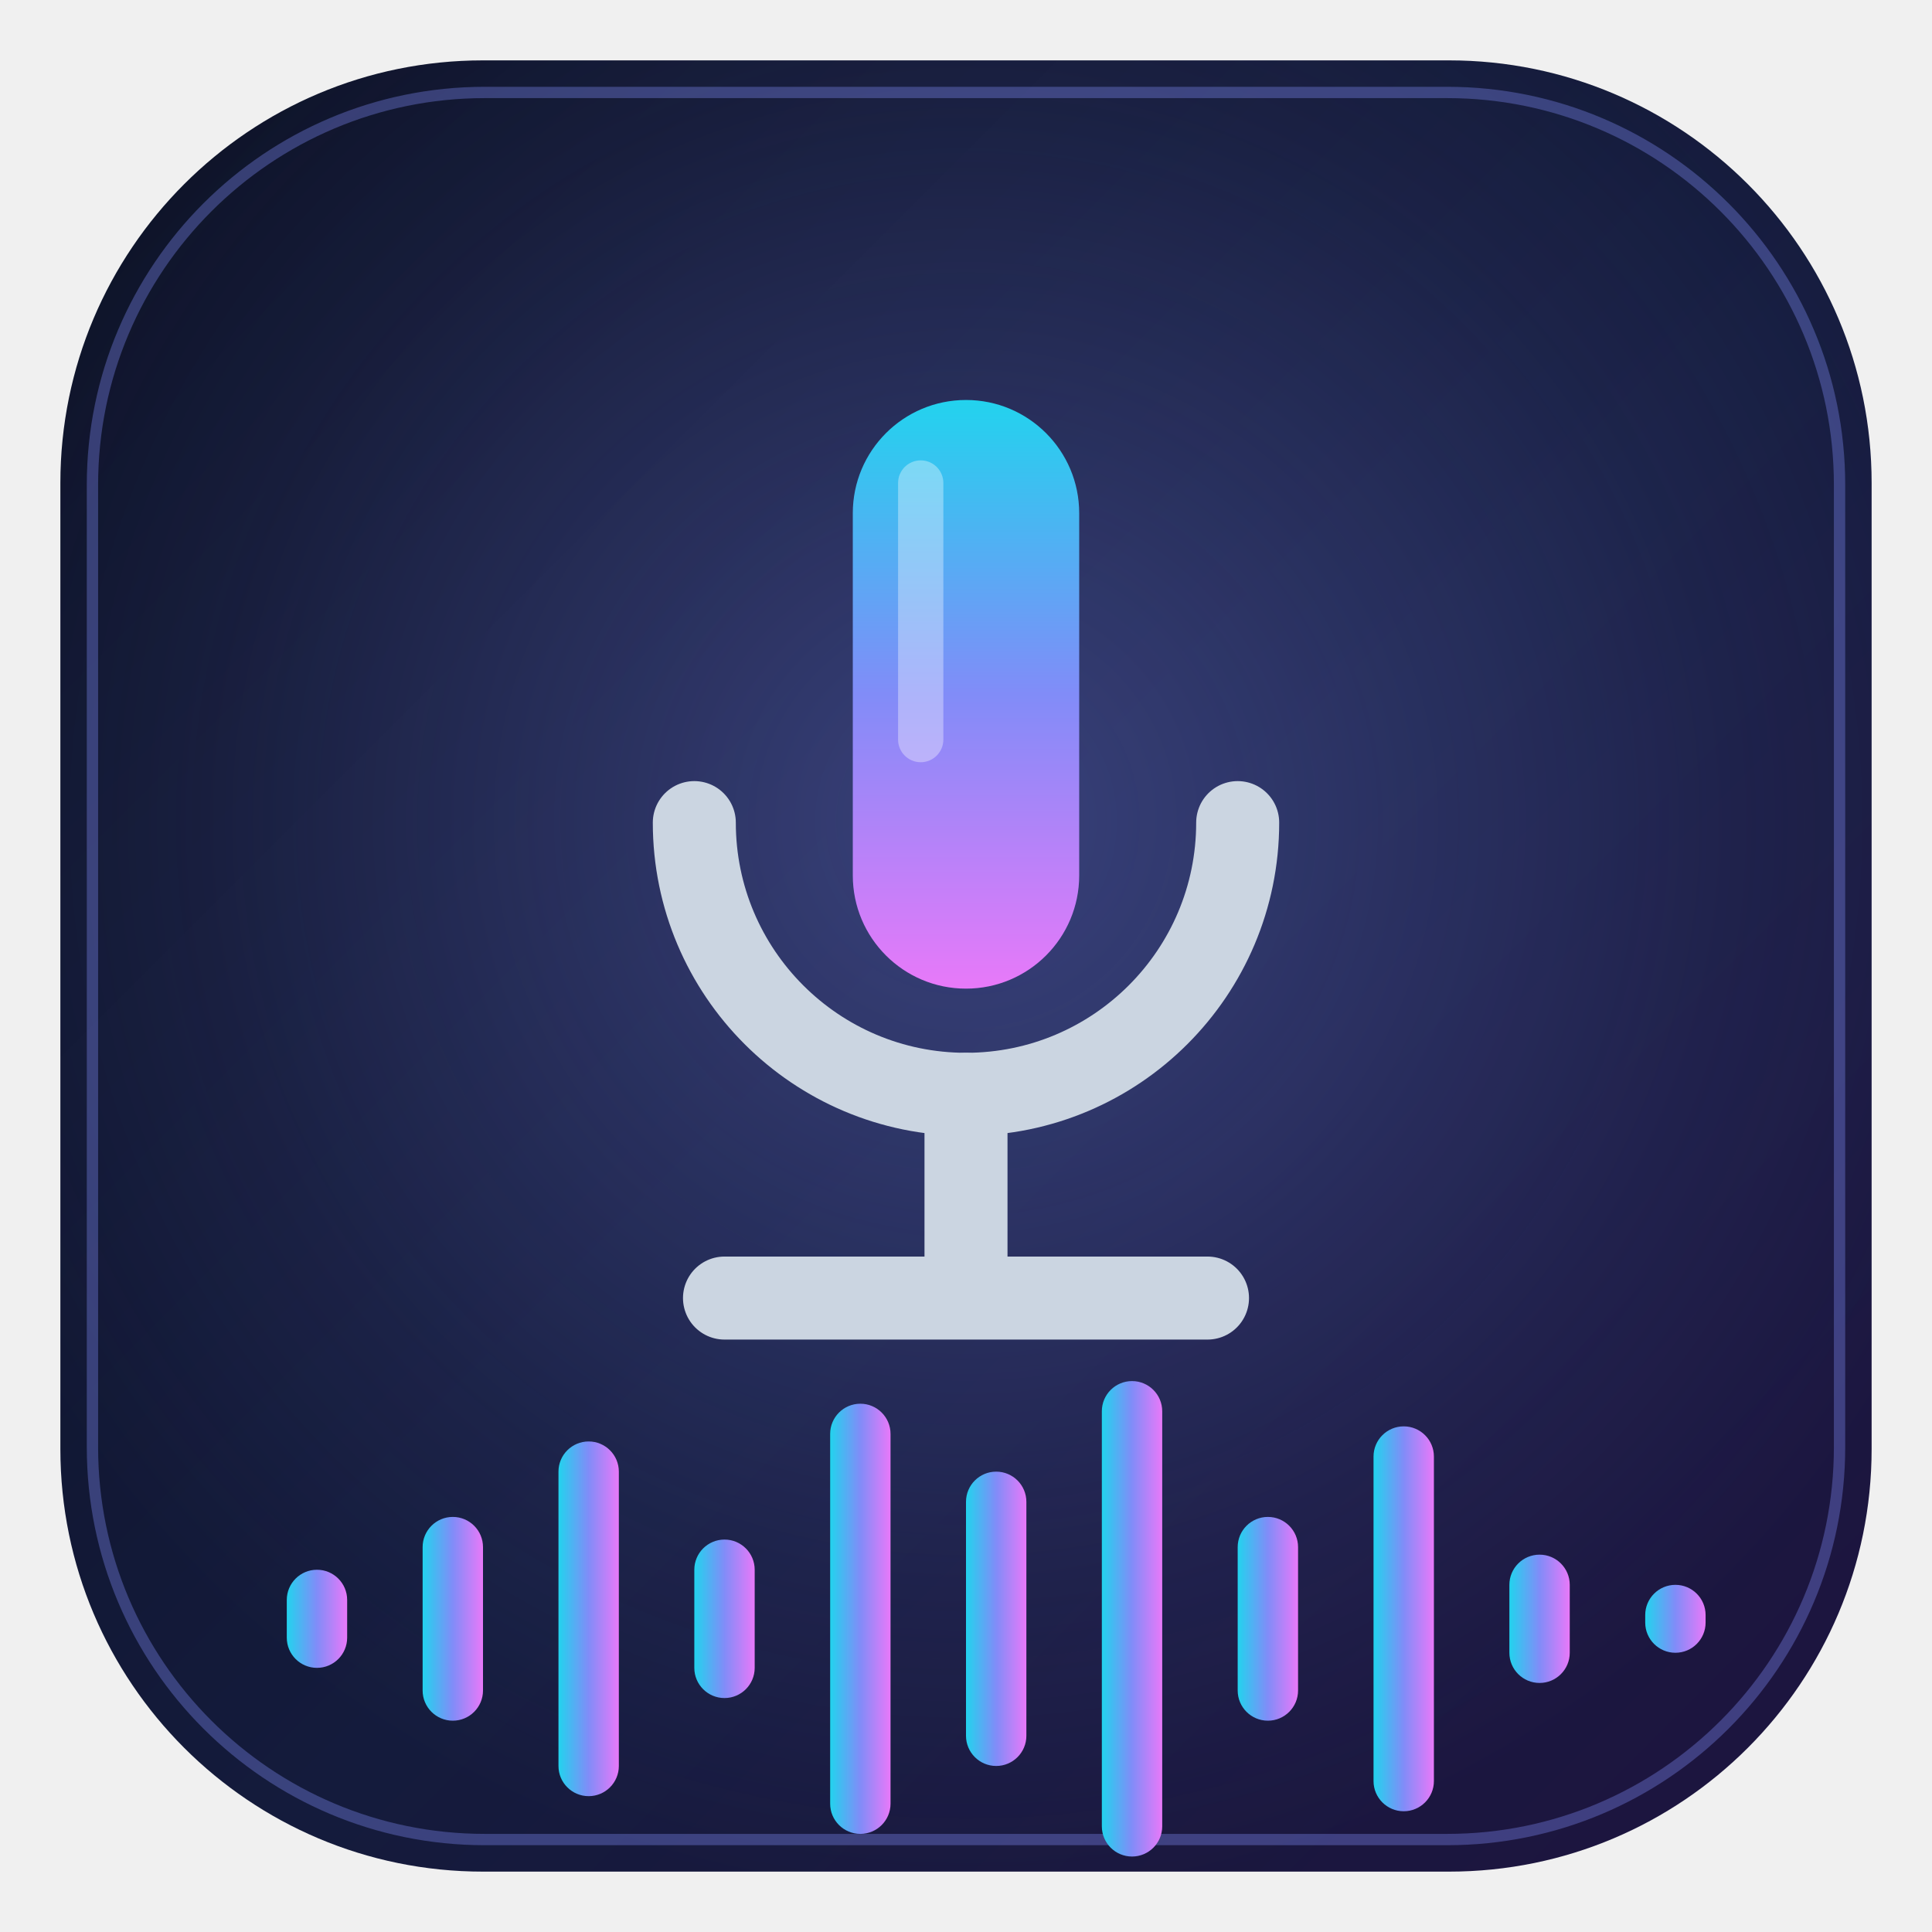
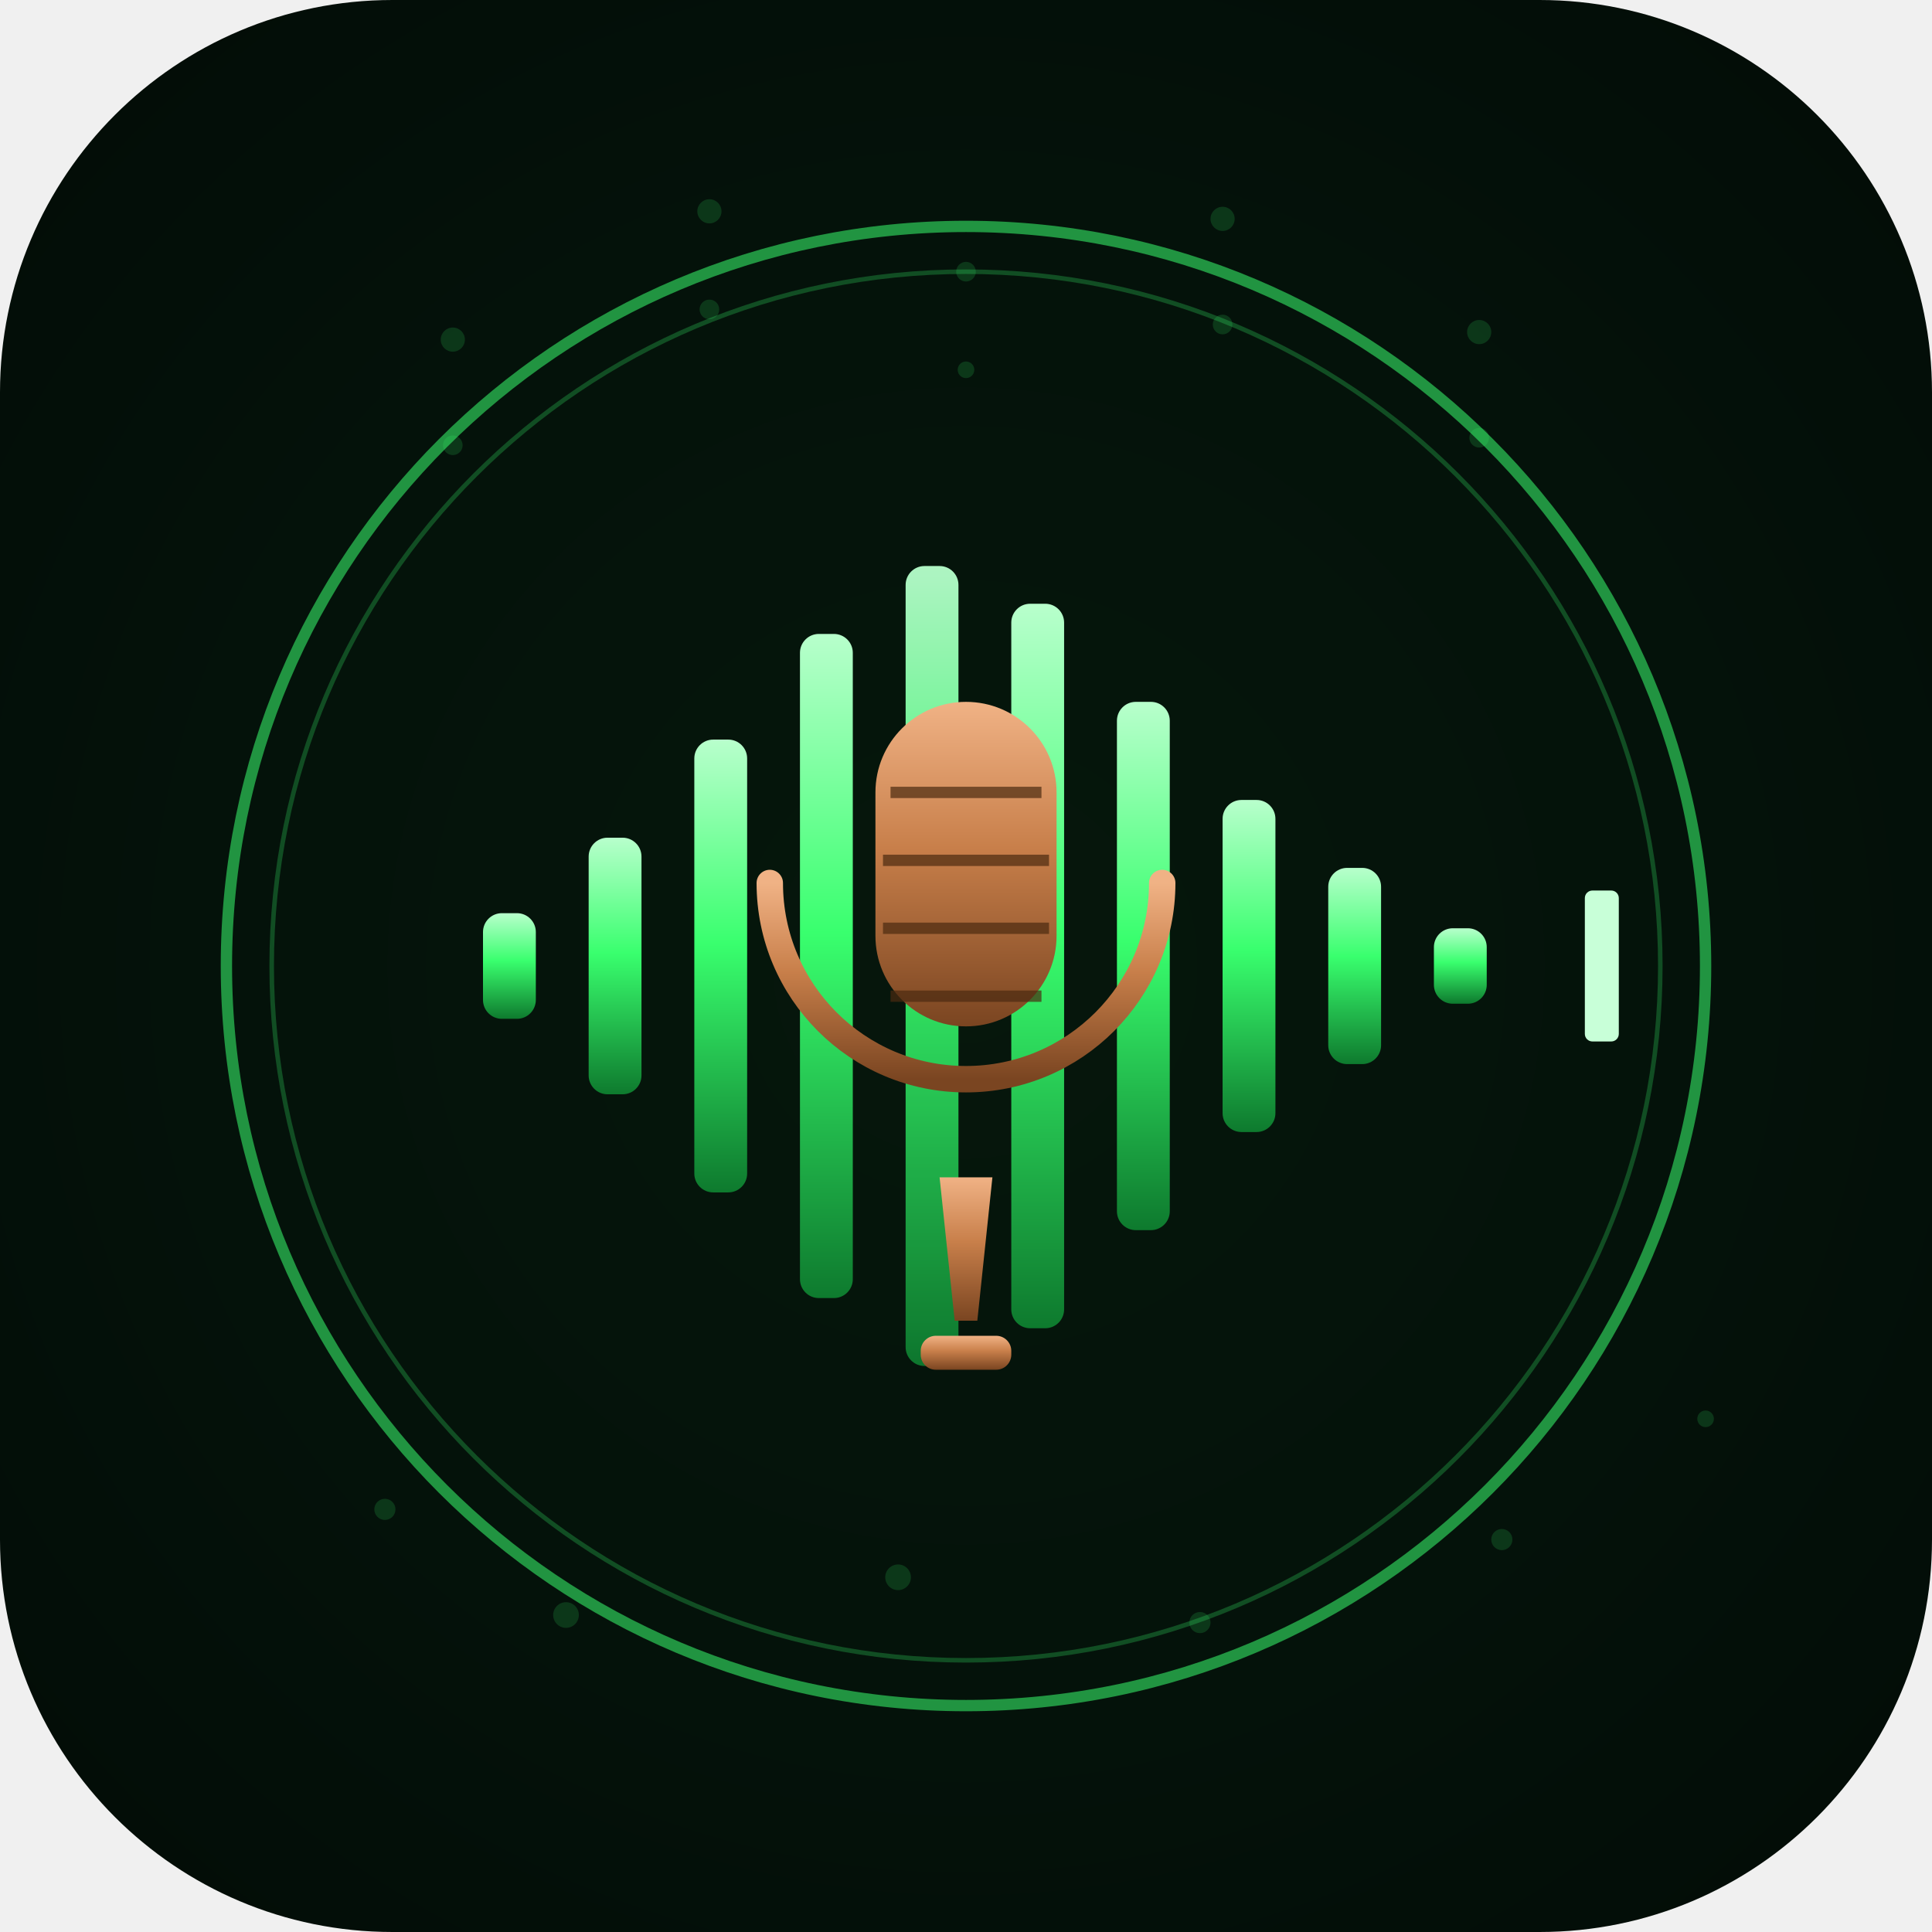
- <svg xmlns="http://www.w3.org/2000/svg" viewBox="0 0 512 512" width="512" height="512" role="img" aria-label="VoxBox logo">
+ <svg xmlns="http://www.w3.org/2000/svg" width="512" height="512" viewBox="0 0 512 512">
  <defs>
-     <linearGradient id="bg" x1="0%" y1="0%" x2="100%" y2="100%">
-       <stop offset="0%" stop-color="#0B1023" />
-       <stop offset="55%" stop-color="#141B3C" />
-       <stop offset="100%" stop-color="#1E1440" />
+     <radialGradient id="mg" cx="50%" cy="50%" r="72%">
+       <stop offset="0%" stop-color="#06170C" />
+       <stop offset="55%" stop-color="#04120A" />
+       <stop offset="100%" stop-color="#020B06" />
+     </radialGradient>
+     <linearGradient id="wave" x1="0" y1="0" x2="0" y2="1">
+       <stop offset="0%" stop-color="#B8FFCC" />
+       <stop offset="45%" stop-color="#39FF6E" />
+       <stop offset="100%" stop-color="#0E7A2E" />
    </linearGradient>
-     <linearGradient id="mic" x1="0%" y1="0%" x2="0%" y2="100%">
-       <stop offset="0%" stop-color="#22D3EE" />
-       <stop offset="50%" stop-color="#818CF8" />
-       <stop offset="100%" stop-color="#E879F9" />
+     <linearGradient id="copper" x1="0" y1="0" x2="0" y2="1">
+       <stop offset="0%" stop-color="#F0B285" />
+       <stop offset="45%" stop-color="#C87F4A" />
+       <stop offset="100%" stop-color="#7A4521" />
    </linearGradient>
-     <linearGradient id="wave" x1="0%" y1="0%" x2="100%" y2="0%">
-       <stop offset="0%" stop-color="#22D3EE" />
-       <stop offset="50%" stop-color="#818CF8" />
-       <stop offset="100%" stop-color="#E879F9" />
-     </linearGradient>
-     <linearGradient id="metal" x1="0%" y1="0%" x2="0%" y2="100%">
-       <stop offset="0%" stop-color="#F1F5F9" />
-       <stop offset="100%" stop-color="#94A3B8" />
-     </linearGradient>
-     <radialGradient id="glow" cx="50%" cy="42%" r="60%">
-       <stop offset="0%" stop-color="#818CF8" stop-opacity="0.35" />
-       <stop offset="70%" stop-color="#818CF8" stop-opacity="0.08" />
-       <stop offset="100%" stop-color="#818CF8" stop-opacity="0" />
-     </radialGradient>
  </defs>
-   <rect x="16" y="16" width="480" height="480" rx="112" fill="url(#bg)" />
-   <rect x="16" y="16" width="480" height="480" rx="112" fill="url(#glow)" />
-   <rect x="24.5" y="24.5" width="463" height="463" rx="104" fill="none" stroke="#818CF8" stroke-opacity="0.35" stroke-width="3" />
-   <rect x="226" y="106" width="60" height="156" rx="30" fill="url(#mic)" />
-   <rect x="238" y="122" width="12" height="80" rx="6" fill="#FFFFFF" fill-opacity="0.35" />
-   <path d="M 184 218 A 72 72 0 0 0 328 218" fill="none" stroke="#CBD5E1" stroke-width="22" stroke-linecap="round" />
-   <path d="M 256 290 L 256 336" stroke="#CBD5E1" stroke-width="22" stroke-linecap="round" />
-   <path d="M 192 344 L 320 344" stroke="#CBD5E1" stroke-width="22" stroke-linecap="round" />
+   <rect width="512" height="512" rx="104" fill="url(#mg)" />
+   <g fill="#39FF6E" opacity="0.16">
+     <circle cx="120" cy="90" r="3.2" />
+     <circle cx="120" cy="118" r="2.6" />
+     <circle cx="188" cy="56" r="3.2" />
+     <circle cx="188" cy="82" r="2.6" />
+     <circle cx="256" cy="72" r="2.6" />
+     <circle cx="256" cy="98" r="2.2" />
+     <circle cx="324" cy="58" r="3.2" />
+     <circle cx="324" cy="86" r="2.6" />
+     <circle cx="392" cy="88" r="3.2" />
+     <circle cx="392" cy="116" r="2.6" />
+     <circle cx="102" cy="400" r="2.8" />
+     <circle cx="150" cy="428" r="3.4" />
+     <circle cx="238" cy="418" r="3.4" />
+     <circle cx="318" cy="430" r="2.8" />
+     <circle cx="398" cy="408" r="2.8" />
+     <circle cx="452" cy="376" r="2.2" />
+   </g>
+   <circle cx="256" cy="256" r="196" fill="none" stroke="#39FF6E" stroke-width="3" opacity="0.55" />
+   <circle cx="256" cy="256" r="184" fill="none" stroke="#39FF6E" stroke-width="1.2" opacity="0.25" />
  <g fill="url(#wave)">
-     <rect x="76" y="416" width="16" height="26" rx="8" />
-     <rect x="112" y="402" width="16" height="54" rx="8" />
-     <rect x="148" y="382" width="16" height="94" rx="8" />
-     <rect x="184" y="408" width="16" height="42" rx="8" />
-     <rect x="220" y="372" width="16" height="114" rx="8" />
-     <rect x="256" y="390" width="16" height="78" rx="8" />
-     <rect x="292" y="366" width="16" height="126" rx="8" />
-     <rect x="328" y="402" width="16" height="54" rx="8" />
-     <rect x="364" y="378" width="16" height="102" rx="8" />
-     <rect x="400" y="412" width="16" height="34" rx="8" />
-     <rect x="436" y="420" width="16" height="18" rx="8" />
+     <rect x="128" y="242" width="14" height="28" rx="5" />
+     <rect x="156" y="222" width="14" height="68" rx="5" />
+     <rect x="184" y="196" width="14" height="120" rx="5" />
+     <rect x="212" y="168" width="14" height="176" rx="5" />
+     <rect x="240" y="150" width="14" height="212" rx="5" opacity="0.95" />
+     <rect x="268" y="160" width="14" height="192" rx="5" />
+     <rect x="296" y="186" width="14" height="140" rx="5" />
+     <rect x="324" y="212" width="14" height="88" rx="5" />
+     <rect x="352" y="230" width="14" height="52" rx="5" />
+     <rect x="380" y="246" width="14" height="20" rx="5" />
+   </g>
+   <rect x="420" y="236" width="9" height="40" rx="2" fill="#C8FFD8" />
+   <g>
+     <rect x="232" y="186" width="48" height="86" rx="24" fill="url(#copper)" />
+     <g stroke="#4A2A0F" stroke-width="3" opacity="0.7">
+       <line x1="236" y1="210" x2="276" y2="210" />
+       <line x1="234" y1="228" x2="278" y2="228" />
+       <line x1="234" y1="246" x2="278" y2="246" />
+       <line x1="236" y1="264" x2="276" y2="264" />
+     </g>
+     <path d="M204 234 a52 52 0 0 0 104 0" fill="none" stroke="url(#copper)" stroke-width="7" stroke-linecap="round" />
+     <line x1="256" y1="300" x2="256" y2="314" stroke="url(#copper)" stroke-width="6" stroke-linecap="round" />
+     <path d="M249 312 L263 312 L259 350 L253 350 Z" fill="url(#copper)" />
+     <rect x="244" y="354" width="24" height="9" rx="4" fill="url(#copper)" />
  </g>
</svg>
